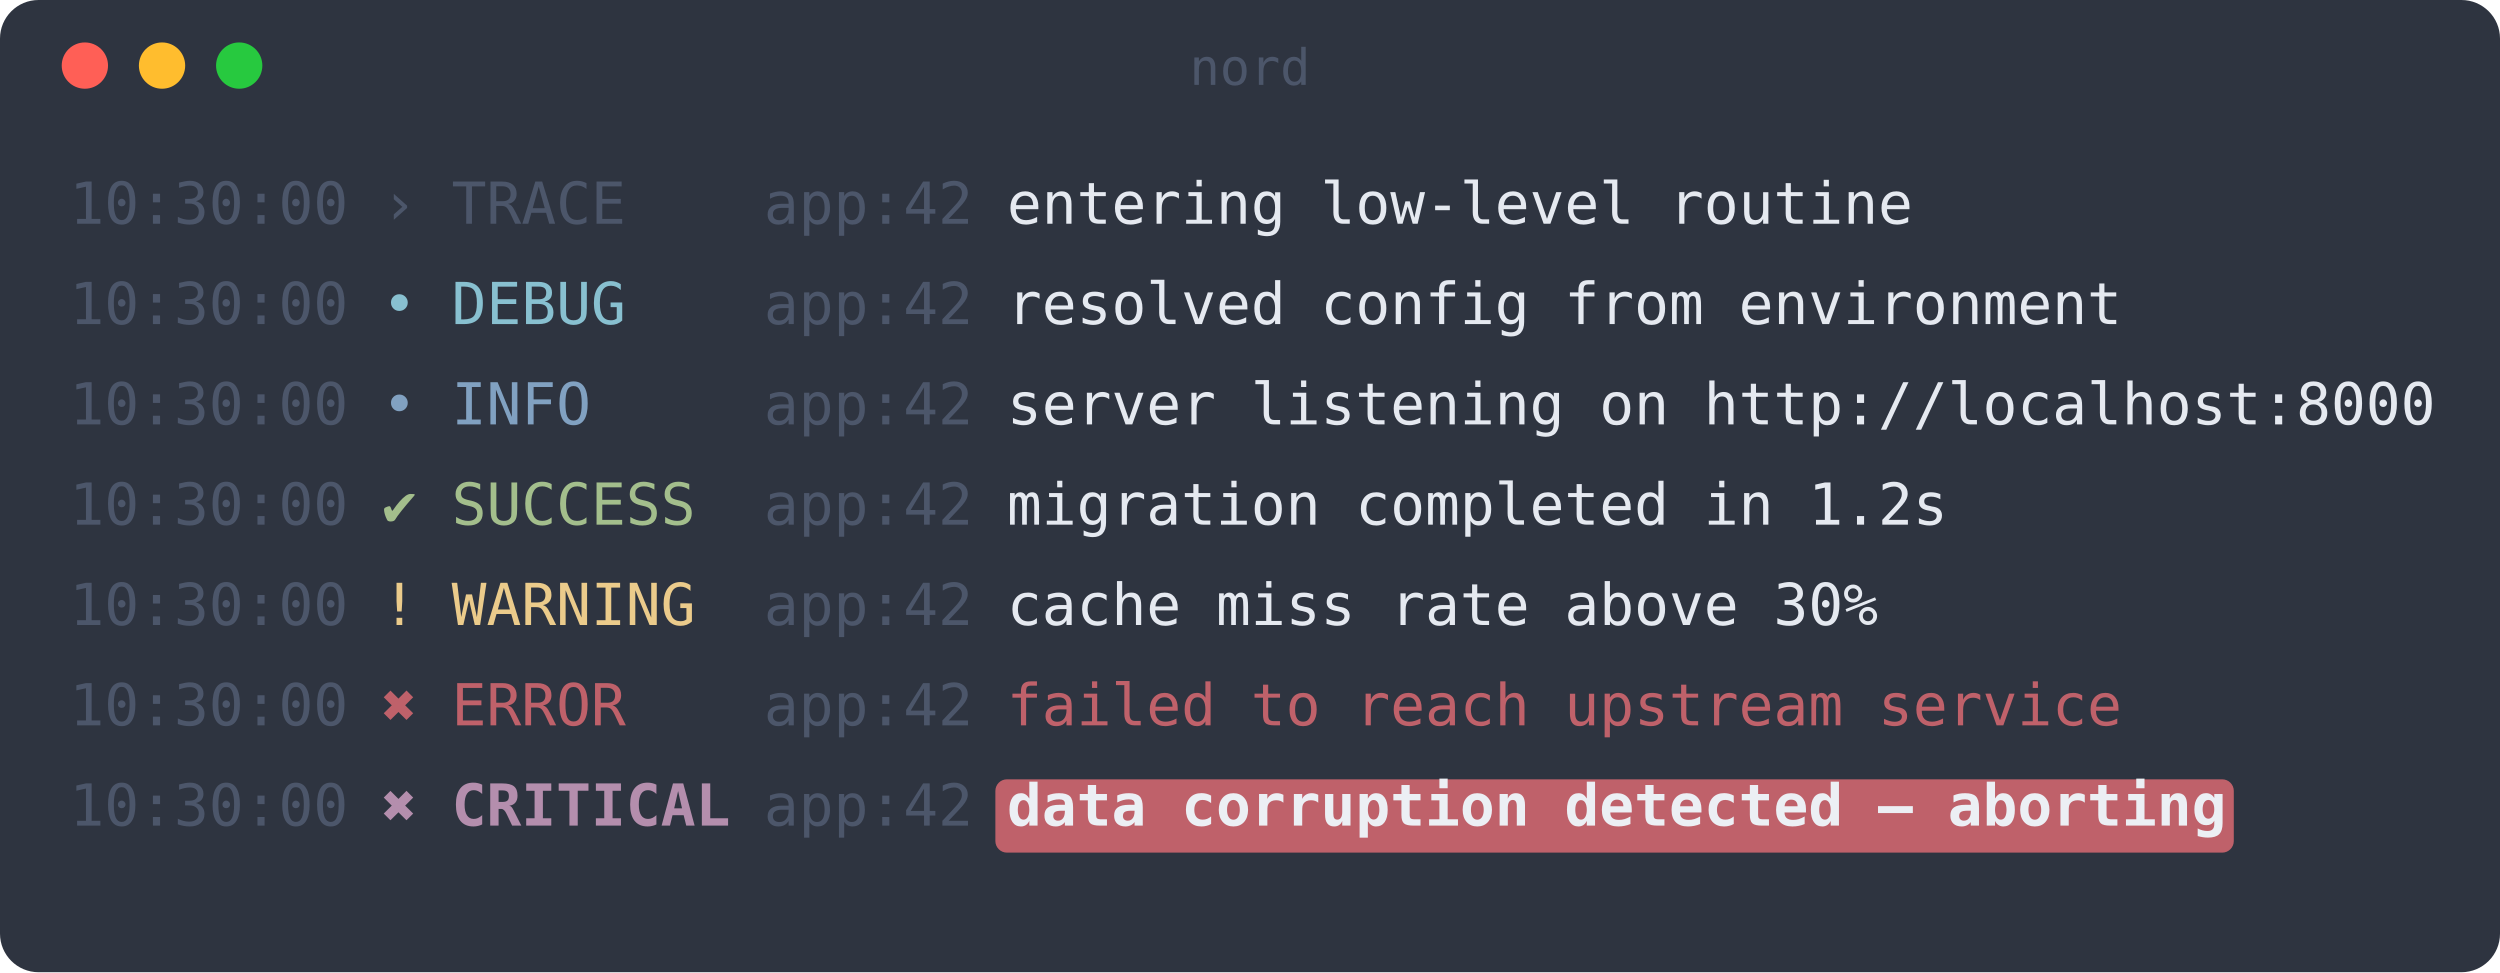
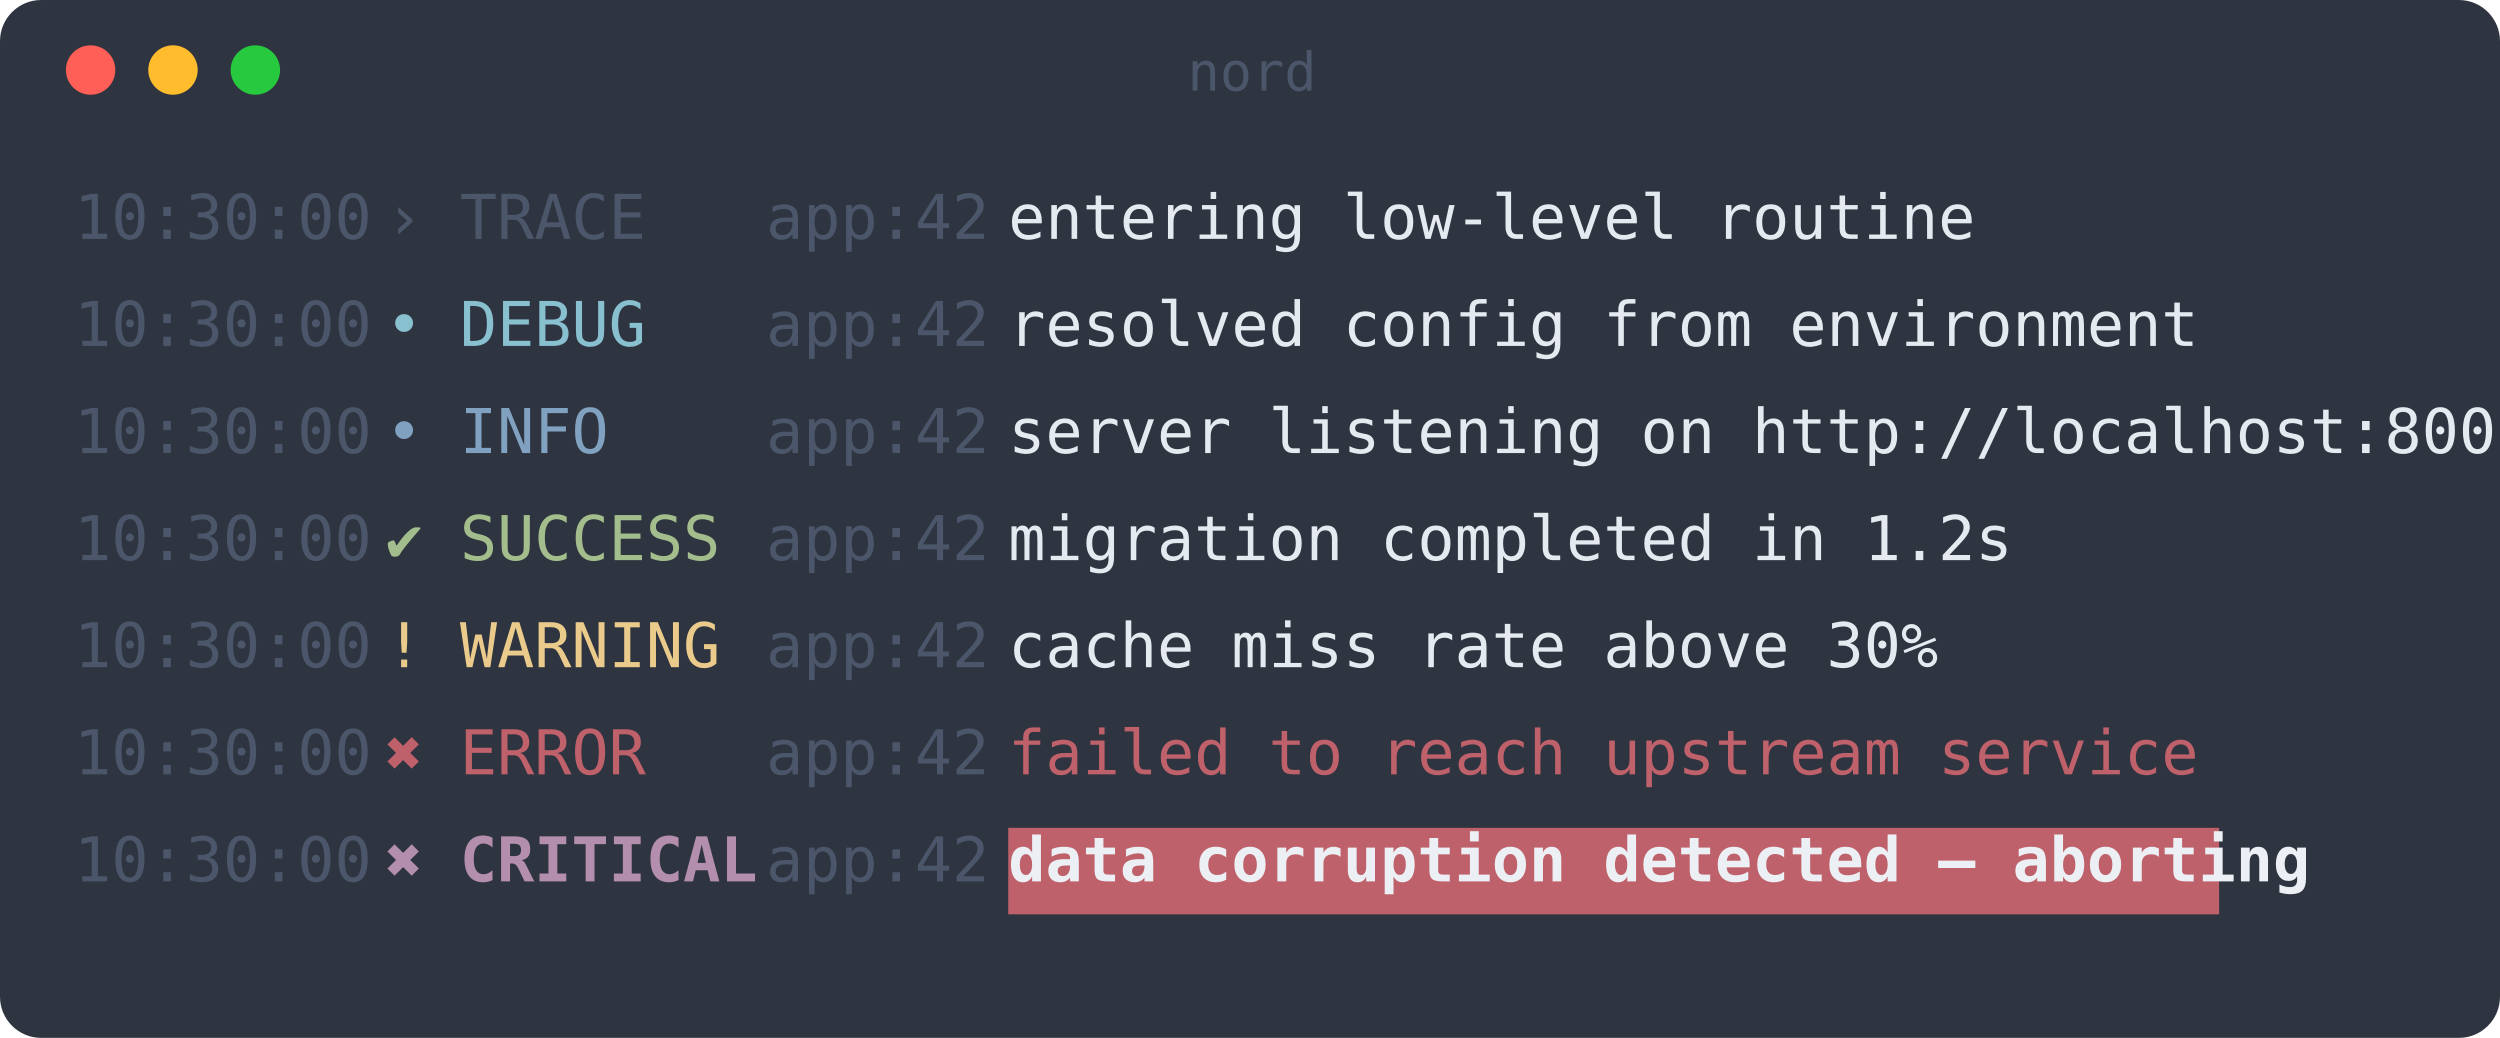
- <svg xmlns="http://www.w3.org/2000/svg" width="648" height="252" viewBox="0 0 648 252" font-family="ui-monospace, SFMono-Regular, Menlo, Consolas, monospace" font-size="15">
-   <rect width="648" height="252" rx="10" fill="#2e3440" />
+ <svg xmlns="http://www.w3.org/2000/svg" width="607" height="252" viewBox="0 0 607 252" font-family="ui-monospace, SFMono-Regular, Menlo, Consolas, monospace" font-size="15">
+   <rect width="607" height="252" rx="10" fill="#2e3440" />
  <circle cx="22" cy="17" r="6" fill="#ff5f56" />
  <circle cx="42" cy="17" r="6" fill="#ffbd2e" />
  <circle cx="62" cy="17" r="6" fill="#27c93f" />
-   <text x="324" y="22" fill="#4c566a" font-size="13" text-anchor="middle">nord</text>
-   <text x="18.0" y="58" fill="#4c566a" font-weight="400" textLength="72.0" lengthAdjust="spacingAndGlyphs" xml:space="preserve">10:30:00</text>
-   <text x="99.0" y="58" fill="#4c566a" font-weight="400" textLength="90.0" lengthAdjust="spacingAndGlyphs" xml:space="preserve">› TRACE   </text>
-   <text x="198.0" y="58" fill="#4c566a" font-weight="400" textLength="54.0" lengthAdjust="spacingAndGlyphs" xml:space="preserve">app:42</text>
-   <text x="261.0" y="58" fill="#e5e9f0" font-weight="400" textLength="234.0" lengthAdjust="spacingAndGlyphs" xml:space="preserve">entering low-level routine</text>
-   <text x="18.0" y="84" fill="#4c566a" font-weight="400" textLength="72.0" lengthAdjust="spacingAndGlyphs" xml:space="preserve">10:30:00</text>
-   <text x="99.0" y="84" fill="#88c0d0" font-weight="400" textLength="90.0" lengthAdjust="spacingAndGlyphs" xml:space="preserve">• DEBUG   </text>
-   <text x="198.0" y="84" fill="#4c566a" font-weight="400" textLength="54.0" lengthAdjust="spacingAndGlyphs" xml:space="preserve">app:42</text>
-   <text x="261.0" y="84" fill="#e5e9f0" font-weight="400" textLength="288.0" lengthAdjust="spacingAndGlyphs" xml:space="preserve">resolved config from environment</text>
-   <text x="18.0" y="110" fill="#4c566a" font-weight="400" textLength="72.0" lengthAdjust="spacingAndGlyphs" xml:space="preserve">10:30:00</text>
-   <text x="99.0" y="110" fill="#81a1c1" font-weight="400" textLength="90.0" lengthAdjust="spacingAndGlyphs" xml:space="preserve">• INFO    </text>
-   <text x="198.0" y="110" fill="#4c566a" font-weight="400" textLength="54.0" lengthAdjust="spacingAndGlyphs" xml:space="preserve">app:42</text>
-   <text x="261.0" y="110" fill="#e5e9f0" font-weight="400" textLength="369.0" lengthAdjust="spacingAndGlyphs" xml:space="preserve">server listening on http://localhost:8000</text>
-   <text x="18.0" y="136" fill="#4c566a" font-weight="400" textLength="72.0" lengthAdjust="spacingAndGlyphs" xml:space="preserve">10:30:00</text>
-   <text x="99.0" y="136" fill="#a3be8c" font-weight="400" textLength="90.0" lengthAdjust="spacingAndGlyphs" xml:space="preserve">✔ SUCCESS </text>
-   <text x="198.0" y="136" fill="#4c566a" font-weight="400" textLength="54.0" lengthAdjust="spacingAndGlyphs" xml:space="preserve">app:42</text>
-   <text x="261.0" y="136" fill="#e5e9f0" font-weight="400" textLength="243.0" lengthAdjust="spacingAndGlyphs" xml:space="preserve">migration completed in 1.2s</text>
-   <text x="18.0" y="162" fill="#4c566a" font-weight="400" textLength="72.0" lengthAdjust="spacingAndGlyphs" xml:space="preserve">10:30:00</text>
-   <text x="99.0" y="162" fill="#ebcb8b" font-weight="400" textLength="90.0" lengthAdjust="spacingAndGlyphs" xml:space="preserve">! WARNING </text>
-   <text x="198.0" y="162" fill="#4c566a" font-weight="400" textLength="54.0" lengthAdjust="spacingAndGlyphs" xml:space="preserve">app:42</text>
-   <text x="261.0" y="162" fill="#e5e9f0" font-weight="400" textLength="225.0" lengthAdjust="spacingAndGlyphs" xml:space="preserve">cache miss rate above 30%</text>
-   <text x="18.0" y="188" fill="#4c566a" font-weight="400" textLength="72.0" lengthAdjust="spacingAndGlyphs" xml:space="preserve">10:30:00</text>
-   <text x="99.0" y="188" fill="#bf616a" font-weight="400" textLength="90.0" lengthAdjust="spacingAndGlyphs" xml:space="preserve">✖ ERROR   </text>
-   <text x="198.0" y="188" fill="#4c566a" font-weight="400" textLength="54.0" lengthAdjust="spacingAndGlyphs" xml:space="preserve">app:42</text>
-   <text x="261.0" y="188" fill="#bf616a" font-weight="400" textLength="288.0" lengthAdjust="spacingAndGlyphs" xml:space="preserve">failed to reach upstream service</text>
-   <rect x="258.0" y="202.0" width="321.0" height="19" rx="3" fill="#bf616a" />
-   <text x="18.0" y="214" fill="#4c566a" font-weight="400" textLength="72.0" lengthAdjust="spacingAndGlyphs" xml:space="preserve">10:30:00</text>
-   <text x="99.0" y="214" fill="#b48ead" font-weight="700" textLength="90.0" lengthAdjust="spacingAndGlyphs" xml:space="preserve">✖ CRITICAL</text>
-   <text x="198.0" y="214" fill="#4c566a" font-weight="400" textLength="54.0" lengthAdjust="spacingAndGlyphs" xml:space="preserve">app:42</text>
-   <text x="261.0" y="214" fill="#eceff4" font-weight="700" textLength="315.0" lengthAdjust="spacingAndGlyphs" xml:space="preserve">data corruption detected — aborting</text>
+   <text x="304" y="22" fill="#4c566a" font-size="13" text-anchor="middle">nord</text>
+   <text x="18.0" y="58" fill="#4c566a" font-weight="400" textLength="67.2" lengthAdjust="spacing" xml:space="preserve">10:30:00</text>
+   <text x="93.6" y="58" fill="#4c566a" font-weight="400" textLength="84.0" lengthAdjust="spacing" xml:space="preserve">› TRACE   </text>
+   <text x="186.0" y="58" fill="#4c566a" font-weight="400" textLength="50.4" lengthAdjust="spacing" xml:space="preserve">app:42</text>
+   <text x="244.8" y="58" fill="#e5e9f0" font-weight="400" textLength="218.4" lengthAdjust="spacing" xml:space="preserve">entering low-level routine</text>
+   <text x="18.0" y="84" fill="#4c566a" font-weight="400" textLength="67.2" lengthAdjust="spacing" xml:space="preserve">10:30:00</text>
+   <text x="93.6" y="84" fill="#88c0d0" font-weight="400" textLength="84.0" lengthAdjust="spacing" xml:space="preserve">• DEBUG   </text>
+   <text x="186.0" y="84" fill="#4c566a" font-weight="400" textLength="50.4" lengthAdjust="spacing" xml:space="preserve">app:42</text>
+   <text x="244.8" y="84" fill="#e5e9f0" font-weight="400" textLength="268.8" lengthAdjust="spacing" xml:space="preserve">resolved config from environment</text>
+   <text x="18.0" y="110" fill="#4c566a" font-weight="400" textLength="67.2" lengthAdjust="spacing" xml:space="preserve">10:30:00</text>
+   <text x="93.6" y="110" fill="#81a1c1" font-weight="400" textLength="84.0" lengthAdjust="spacing" xml:space="preserve">• INFO    </text>
+   <text x="186.0" y="110" fill="#4c566a" font-weight="400" textLength="50.4" lengthAdjust="spacing" xml:space="preserve">app:42</text>
+   <text x="244.8" y="110" fill="#e5e9f0" font-weight="400" textLength="344.4" lengthAdjust="spacing" xml:space="preserve">server listening on http://localhost:8000</text>
+   <text x="18.0" y="136" fill="#4c566a" font-weight="400" textLength="67.2" lengthAdjust="spacing" xml:space="preserve">10:30:00</text>
+   <text x="93.6" y="136" fill="#a3be8c" font-weight="400" textLength="84.0" lengthAdjust="spacing" xml:space="preserve">✔ SUCCESS </text>
+   <text x="186.0" y="136" fill="#4c566a" font-weight="400" textLength="50.4" lengthAdjust="spacing" xml:space="preserve">app:42</text>
+   <text x="244.8" y="136" fill="#e5e9f0" font-weight="400" textLength="226.8" lengthAdjust="spacing" xml:space="preserve">migration completed in 1.2s</text>
+   <text x="18.0" y="162" fill="#4c566a" font-weight="400" textLength="67.2" lengthAdjust="spacing" xml:space="preserve">10:30:00</text>
+   <text x="93.6" y="162" fill="#ebcb8b" font-weight="400" textLength="84.0" lengthAdjust="spacing" xml:space="preserve">! WARNING </text>
+   <text x="186.0" y="162" fill="#4c566a" font-weight="400" textLength="50.4" lengthAdjust="spacing" xml:space="preserve">app:42</text>
+   <text x="244.8" y="162" fill="#e5e9f0" font-weight="400" textLength="210.0" lengthAdjust="spacing" xml:space="preserve">cache miss rate above 30%</text>
+   <text x="18.0" y="188" fill="#4c566a" font-weight="400" textLength="67.2" lengthAdjust="spacing" xml:space="preserve">10:30:00</text>
+   <text x="93.6" y="188" fill="#bf616a" font-weight="400" textLength="84.0" lengthAdjust="spacing" xml:space="preserve">✖ ERROR   </text>
+   <text x="186.0" y="188" fill="#4c566a" font-weight="400" textLength="50.4" lengthAdjust="spacing" xml:space="preserve">app:42</text>
+   <text x="244.8" y="188" fill="#bf616a" font-weight="400" textLength="268.8" lengthAdjust="spacing" xml:space="preserve">failed to reach upstream service</text>
+   <rect x="244.8" y="201.0" width="294.0" height="21" fill="#bf616a" />
+   <text x="18.0" y="214" fill="#4c566a" font-weight="400" textLength="67.2" lengthAdjust="spacing" xml:space="preserve">10:30:00</text>
+   <text x="93.6" y="214" fill="#b48ead" font-weight="700" textLength="84.0" lengthAdjust="spacing" xml:space="preserve">✖ CRITICAL</text>
+   <text x="186.0" y="214" fill="#4c566a" font-weight="400" textLength="50.4" lengthAdjust="spacing" xml:space="preserve">app:42</text>
+   <text x="244.8" y="214" fill="#eceff4" font-weight="700" textLength="294.0" lengthAdjust="spacing" xml:space="preserve">data corruption detected — aborting</text>
</svg>
